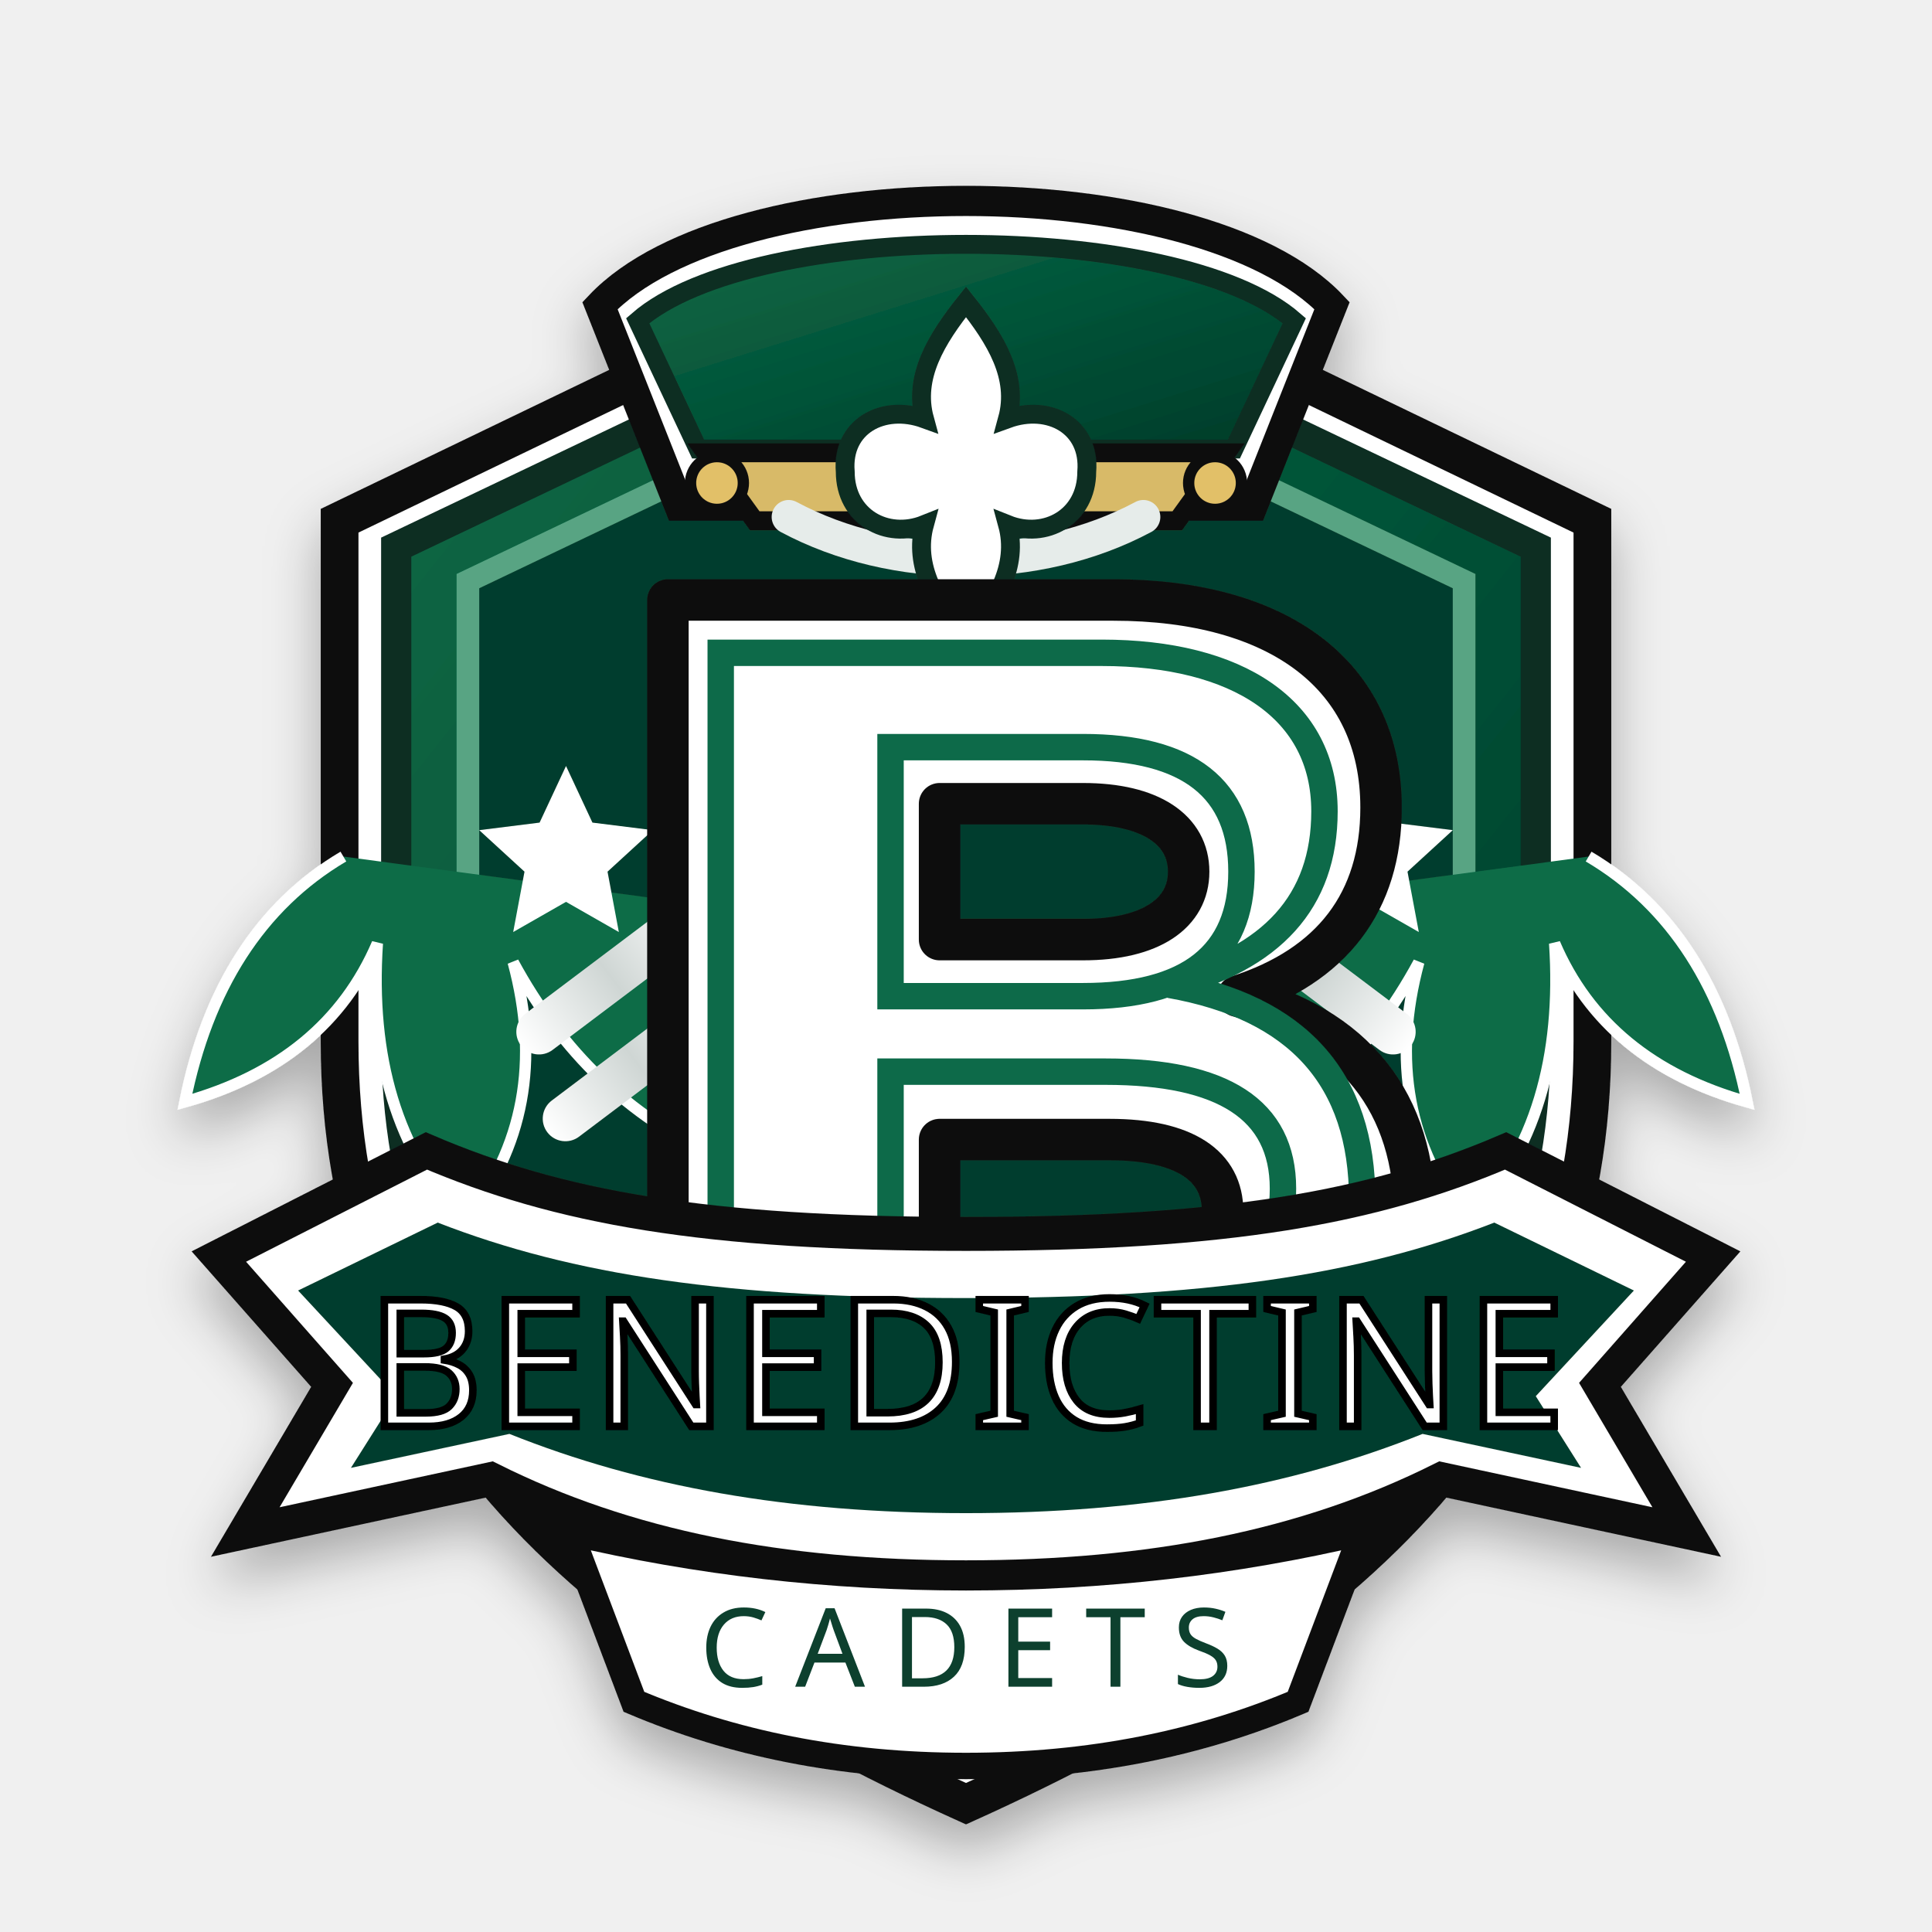
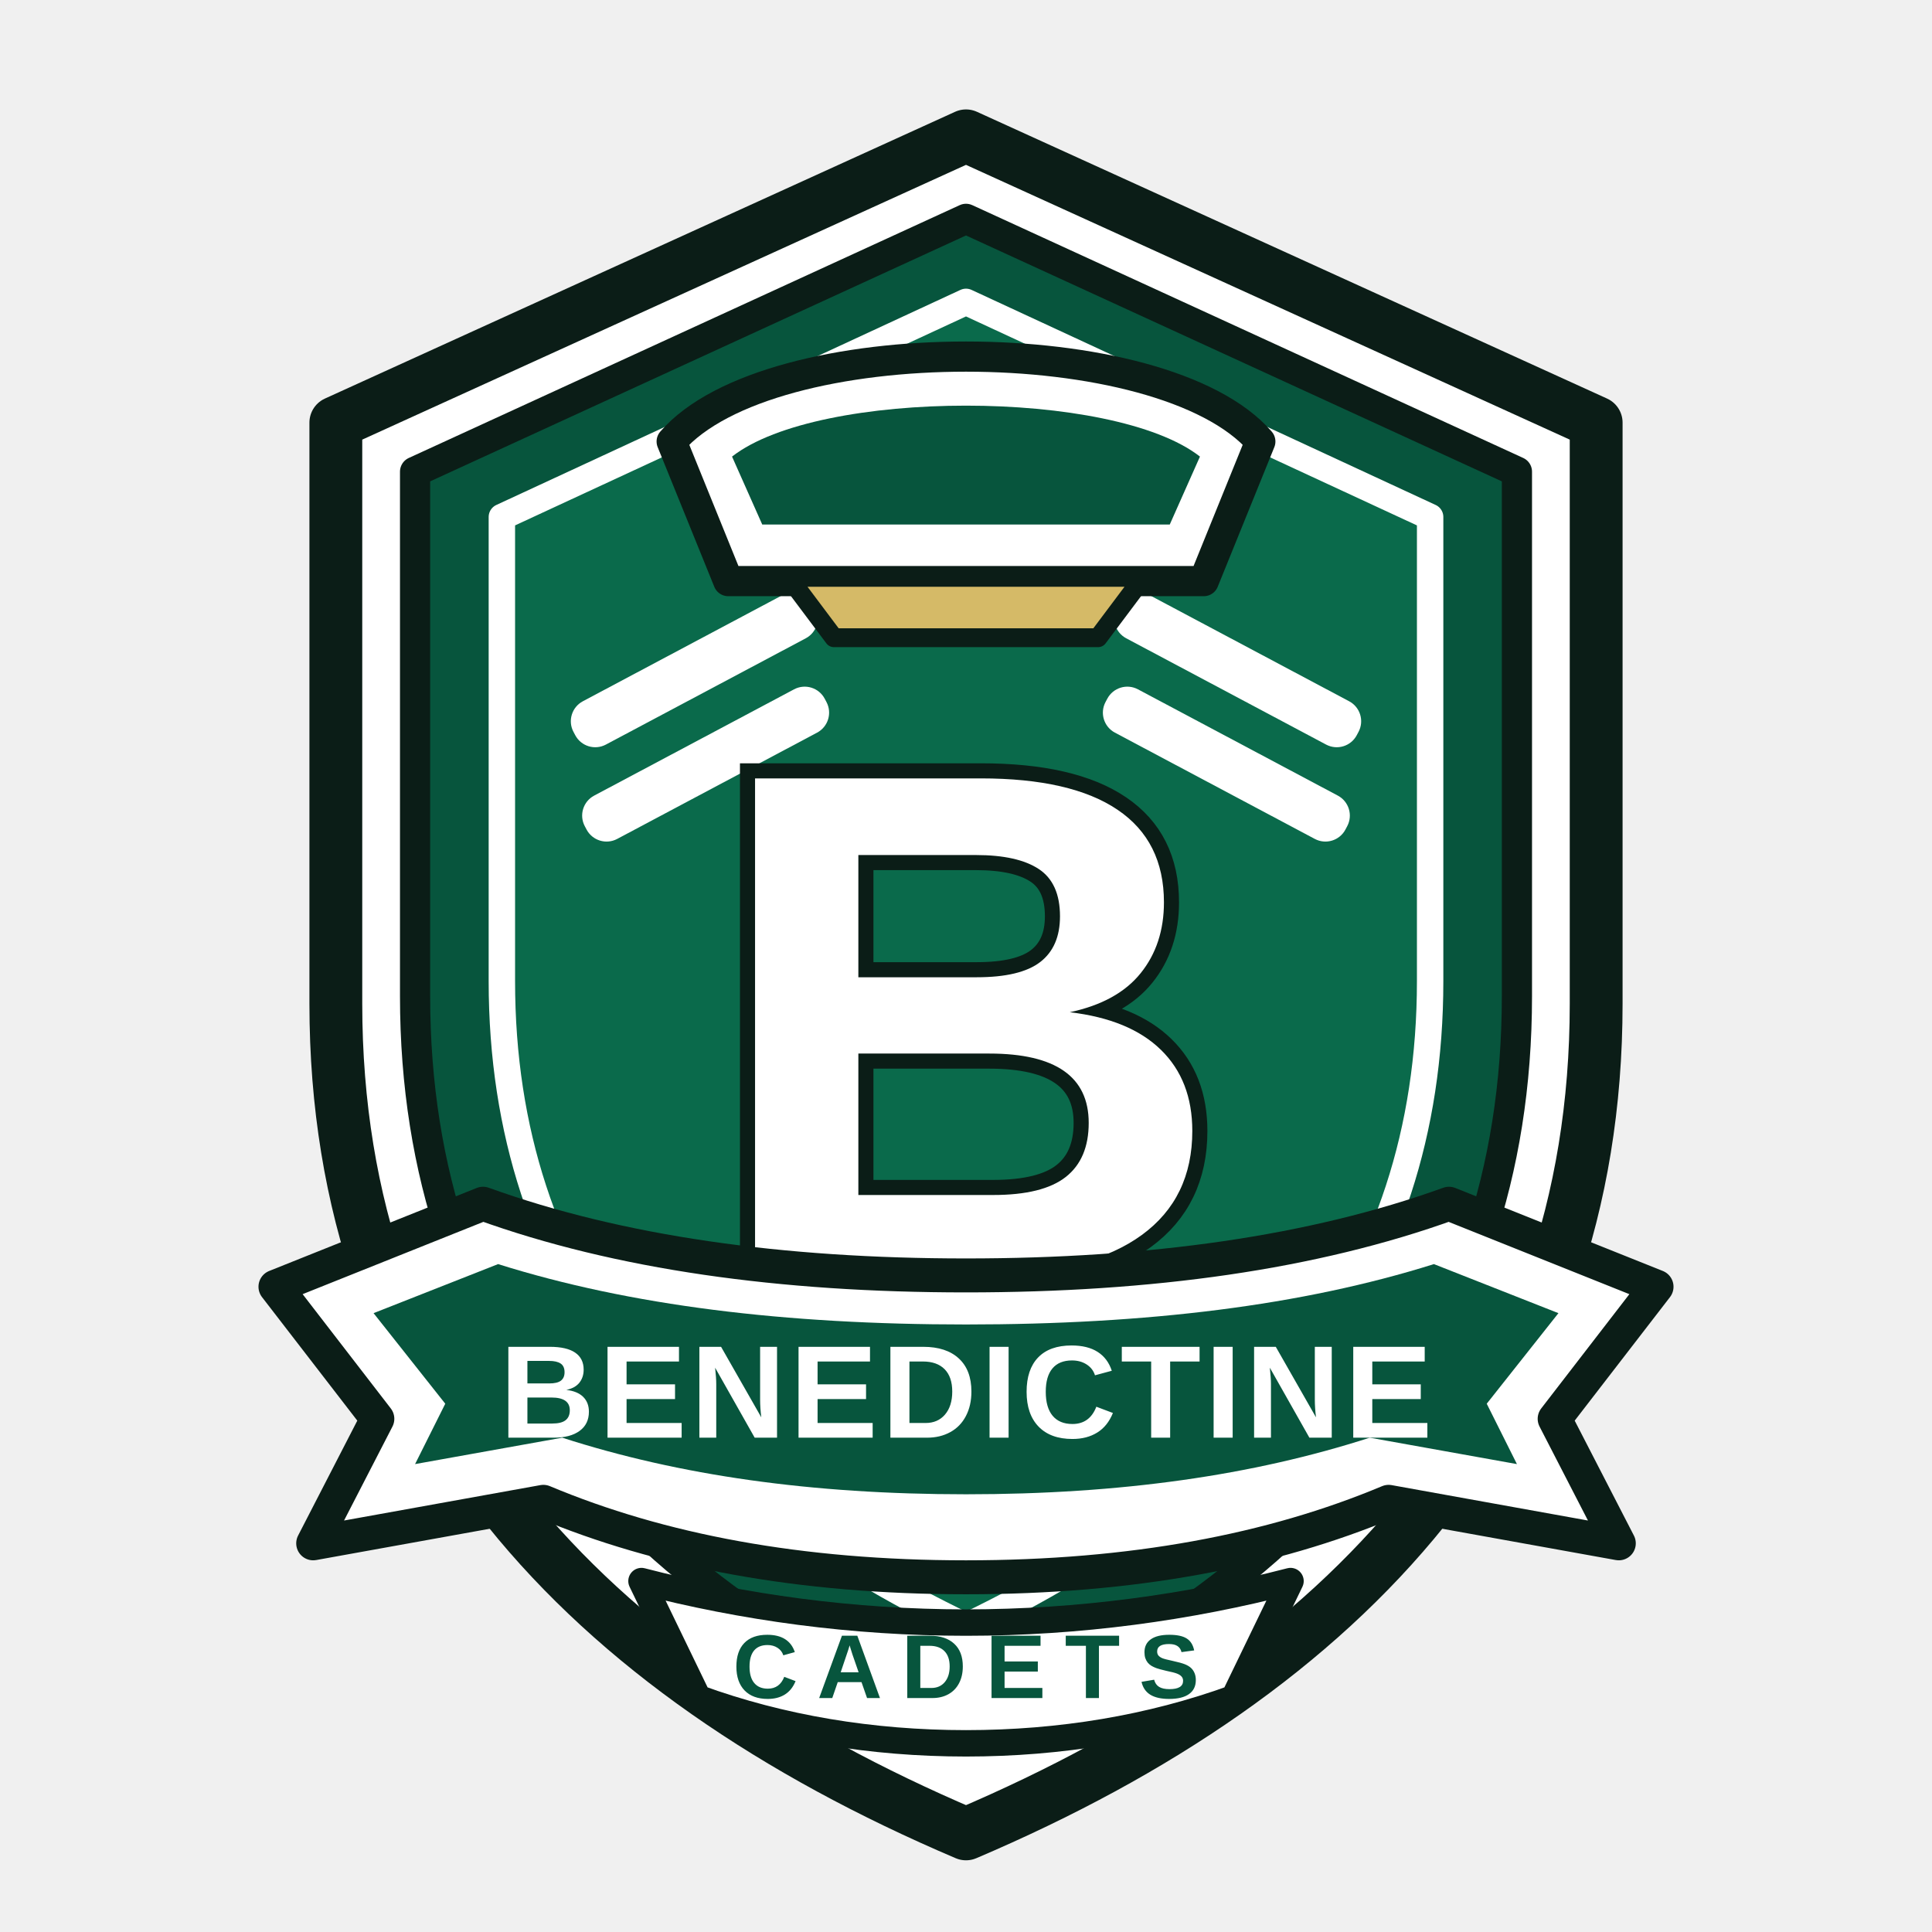
<svg xmlns="http://www.w3.org/2000/svg" viewBox="0 0 512 512" role="img" aria-labelledby="title desc">
-   <defs>
-     <linearGradient id="green" x1="0" y1="0" x2="1" y2="1">
-       <stop offset="0" stop-color="#0a6a46" />
-       <stop offset="1" stop-color="#003b29" />
-     </linearGradient>
-     <linearGradient id="silver" x1="0" y1="0" x2="1" y2="0">
-       <stop offset="0" stop-color="#ffffff" />
-       <stop offset="0.5" stop-color="#cfd6d4" />
-       <stop offset="1" stop-color="#ffffff" />
-     </linearGradient>
-     <filter id="shadow" x="-20%" y="-20%" width="140%" height="140%">
-       <feDropShadow dx="0" dy="7" stdDeviation="7" flood-color="#000" flood-opacity=".3" />
-     </filter>
-   </defs>
-   <g filter="url(#shadow)">
-     <path d="M256 58 422 138v138c0 96-62 155-166 202C152 431 90 372 90 276V138Z" fill="#fff" stroke="#111" stroke-width="10" />
-     <path d="M256 73 407 145v130c0 86-55 139-151 184-96-45-151-98-151-184V145Z" fill="url(#green)" stroke="#0d2d23" stroke-width="8" />
-     <path d="M256 91 388 154v117c0 76-48 123-132 164-84-41-132-88-132-164V154Z" fill="#063e2d" stroke="#58a483" stroke-width="6" />
-     <g fill="#0b6c47" stroke="#fff" stroke-width="3">
-       <path d="M91 227c-22 13-36 35-42 65 25-7 42-21 51-42-2 30 5 55 23 74 16-20 20-43 13-69 13 24 31 41 53 51 7-24 2-47-16-68" />
-       <path d="M421 227c22 13 36 35 42 65-25-7-42-21-51-42 2 30-5 55-23 74-16-20-20-43-13-69-13 24-31 41-53 51-7-24-2-47 16-68" />
-     </g>
-     <g transform="translate(0,-8)">
-       <path d="M159 89c35-37 159-37 194 0l-21 53H180Z" fill="#fff" stroke="#101010" stroke-width="8" />
-       <path d="M169 93c31-27 143-27 174 0l-16 34H185Z" fill="url(#green)" stroke="#0d2d23" stroke-width="5" />
-       <path d="M187 128h138l-13 18H200Z" fill="#d8ba67" stroke="#111" stroke-width="5" />
-       <path d="M209 145c28 15 66 15 94 0" fill="none" stroke="#e6ecea" stroke-width="9" stroke-linecap="round" />
-       <circle cx="190" cy="136" r="7" fill="#e2c067" stroke="#111" stroke-width="3" />
-       <circle cx="322" cy="136" r="7" fill="#e2c067" stroke="#111" stroke-width="3" />
-       <path d="M256 88c-8 10-14 20-11 31-11-4-22 2-21 14 0 12 11 18 21 14-3 11 3 21 11 30 8-9 14-19 11-30 10 4 21-2 21-14 1-12-10-18-21-14 3-11-3-21-11-31Z" fill="#fff" stroke="#0d2d23" stroke-width="5" />
-     </g>
-     <g fill="#fff">
-       <path d="M150 203l7 15 16 2-12 11 3 16-14-8-14 8 3-16-12-11 16-2Z" />
-       <path d="M362 203l7 15 16 2-12 11 3 16-14-8-14 8 3-16-12-11 16-2Z" />
-     </g>
-     <g fill="url(#silver)">
-       <rect x="132" y="253" width="60" height="12" rx="6" transform="rotate(-37 162 259)" />
-       <rect x="139" y="276" width="60" height="12" rx="6" transform="rotate(-37 169 282)" />
-       <rect x="320" y="253" width="60" height="12" rx="6" transform="rotate(37 350 259)" />
-       <rect x="313" y="276" width="60" height="12" rx="6" transform="rotate(37 343 282)" />
-     </g>
-     <path d="M177 159h118c44 0 71 20 71 55 0 25-13 42-38 50 31 8 47 28 47 59 0 41-30 64-82 64H177Zm72 54v36h38c18 0 28-7 28-18s-10-18-28-18Zm0 89v39h45c20 0 30-7 30-20 0-12-10-19-30-19Z" fill="#fff" stroke="#111" stroke-width="11" stroke-linejoin="round" />
-     <path d="M191 173h101c36 0 59 15 59 42 0 24-14 39-41 46 34 6 51 25 51 57 0 35-25 55-69 55H191Zm45 25v66h51c28 0 42-11 42-33 0-22-14-33-42-33Zm0 86v64h57c31 0 47-11 47-33 0-21-16-31-47-31Z" fill="none" stroke="#0b6a48" stroke-width="7" />
-     <path d="M58 333 113 305c35 15 74 22 143 22s108-7 143-22l55 28-30 34 23 39-65-14c-36 18-77 26-126 26s-90-8-126-26l-65 14 23-39Z" fill="#fff" stroke="#111" stroke-width="9" />
-     <path d="M79 342 116 324c36 14 77 20 140 20s104-6 140-20l37 18-26 28 12 19-42-9c-35 14-74 21-121 21s-86-7-121-21l-42 9 12-19Z" fill="#063e2d" />
-     <text x="256" y="378" text-anchor="middle" font-family="Arial Black,Impact,sans-serif" font-size="47" letter-spacing="1.5" fill="#fff" stroke="#000" stroke-width="2">BENEDICTINE</text>
-     <path d="M151 406c34 8 69 12 105 12s71-4 105-12l-17 45c-26 11-55 17-88 17s-62-6-88-17Z" fill="#fff" stroke="#111" stroke-width="7" />
-     <text x="256" y="447" text-anchor="middle" font-family="Arial Black,Impact,sans-serif" font-size="29" letter-spacing="7" fill="#0b3f2e">CADETS</text>
+   <path d="M256 36 423 112v154c0 107-66 177-167 220C155 443 89 373 89 266V112Z" fill="#ffffff" stroke="#0b1d17" stroke-width="14" stroke-linejoin="round" />
+   <path d="M256 58 402 125v139c0 94-56 156-146 196-90-40-146-102-146-196V125Z" fill="#07553d" stroke="#0b1d17" stroke-width="8" stroke-linejoin="round" />
+   <path d="M256 80 379 137v123c0 80-46 134-123 171-77-37-123-91-123-171V137Z" fill="#0a6a4b" stroke="#ffffff" stroke-width="7" stroke-linejoin="round" />
+   <g fill="#ffffff">
+     <rect x="148" y="171" width="72" height="13" rx="6" transform="rotate(-28 184 177.5)" />
+     <rect x="151" y="196" width="72" height="13" rx="6" transform="rotate(-28 187 202.5)" />
+     <rect x="292" y="171" width="72" height="13" rx="6" transform="rotate(28 328 177.5)" />
+     <rect x="289" y="196" width="72" height="13" rx="6" transform="rotate(28 325 202.5)" />
  </g>
+   <path d="M178 117c26-30 130-30 156 0l-15 37H193Z" fill="#ffffff" stroke="#0b1d17" stroke-width="8" stroke-linejoin="round" />
+   <path d="M194 121c23-18 101-18 124 0l-8 18H202Z" fill="#07553d" />
+   <path d="M209 153h94l-12 16h-70Z" fill="#d5ba67" stroke="#0b1d17" stroke-width="5" stroke-linejoin="round" />
+   <text x="256" y="337" text-anchor="middle" font-family="Arial Black, Arial, sans-serif" font-weight="900" font-size="190" fill="#ffffff" stroke="#0b1d17" stroke-width="8" paint-order="stroke fill">B</text>
+   <path d="M73 341 128 319c36 13 79 19 128 19s92-6 128-19l55 22-27 35 17 33-61-11c-31 13-68 20-112 20s-81-7-112-20l-61 11 17-33Z" fill="#ffffff" stroke="#0b1d17" stroke-width="9" stroke-linejoin="round" />
+   <path d="M99 348 132 335c35 11 76 16 124 16s89-5 124-16l33 13-19 24 8 16-39-7c-31 10-66 15-107 15s-76-5-107-15l-39 7 8-16Z" fill="#07553d" />
+   <text x="256" y="381" text-anchor="middle" font-family="Arial Black, Arial, sans-serif" font-weight="900" font-size="35" letter-spacing="1" fill="#ffffff">BENEDICTINE</text>
+   <path d="M170 419c27 7 56 11 86 11s59-4 86-11l-15 31c-22 8-46 12-71 12s-49-4-71-12Z" fill="#ffffff" stroke="#0b1d17" stroke-width="7" stroke-linejoin="round" />
+   <text x="256" y="450" text-anchor="middle" font-family="Arial Black, Arial, sans-serif" font-weight="900" font-size="24" letter-spacing="5" fill="#07553d">CADETS</text>
</svg>
